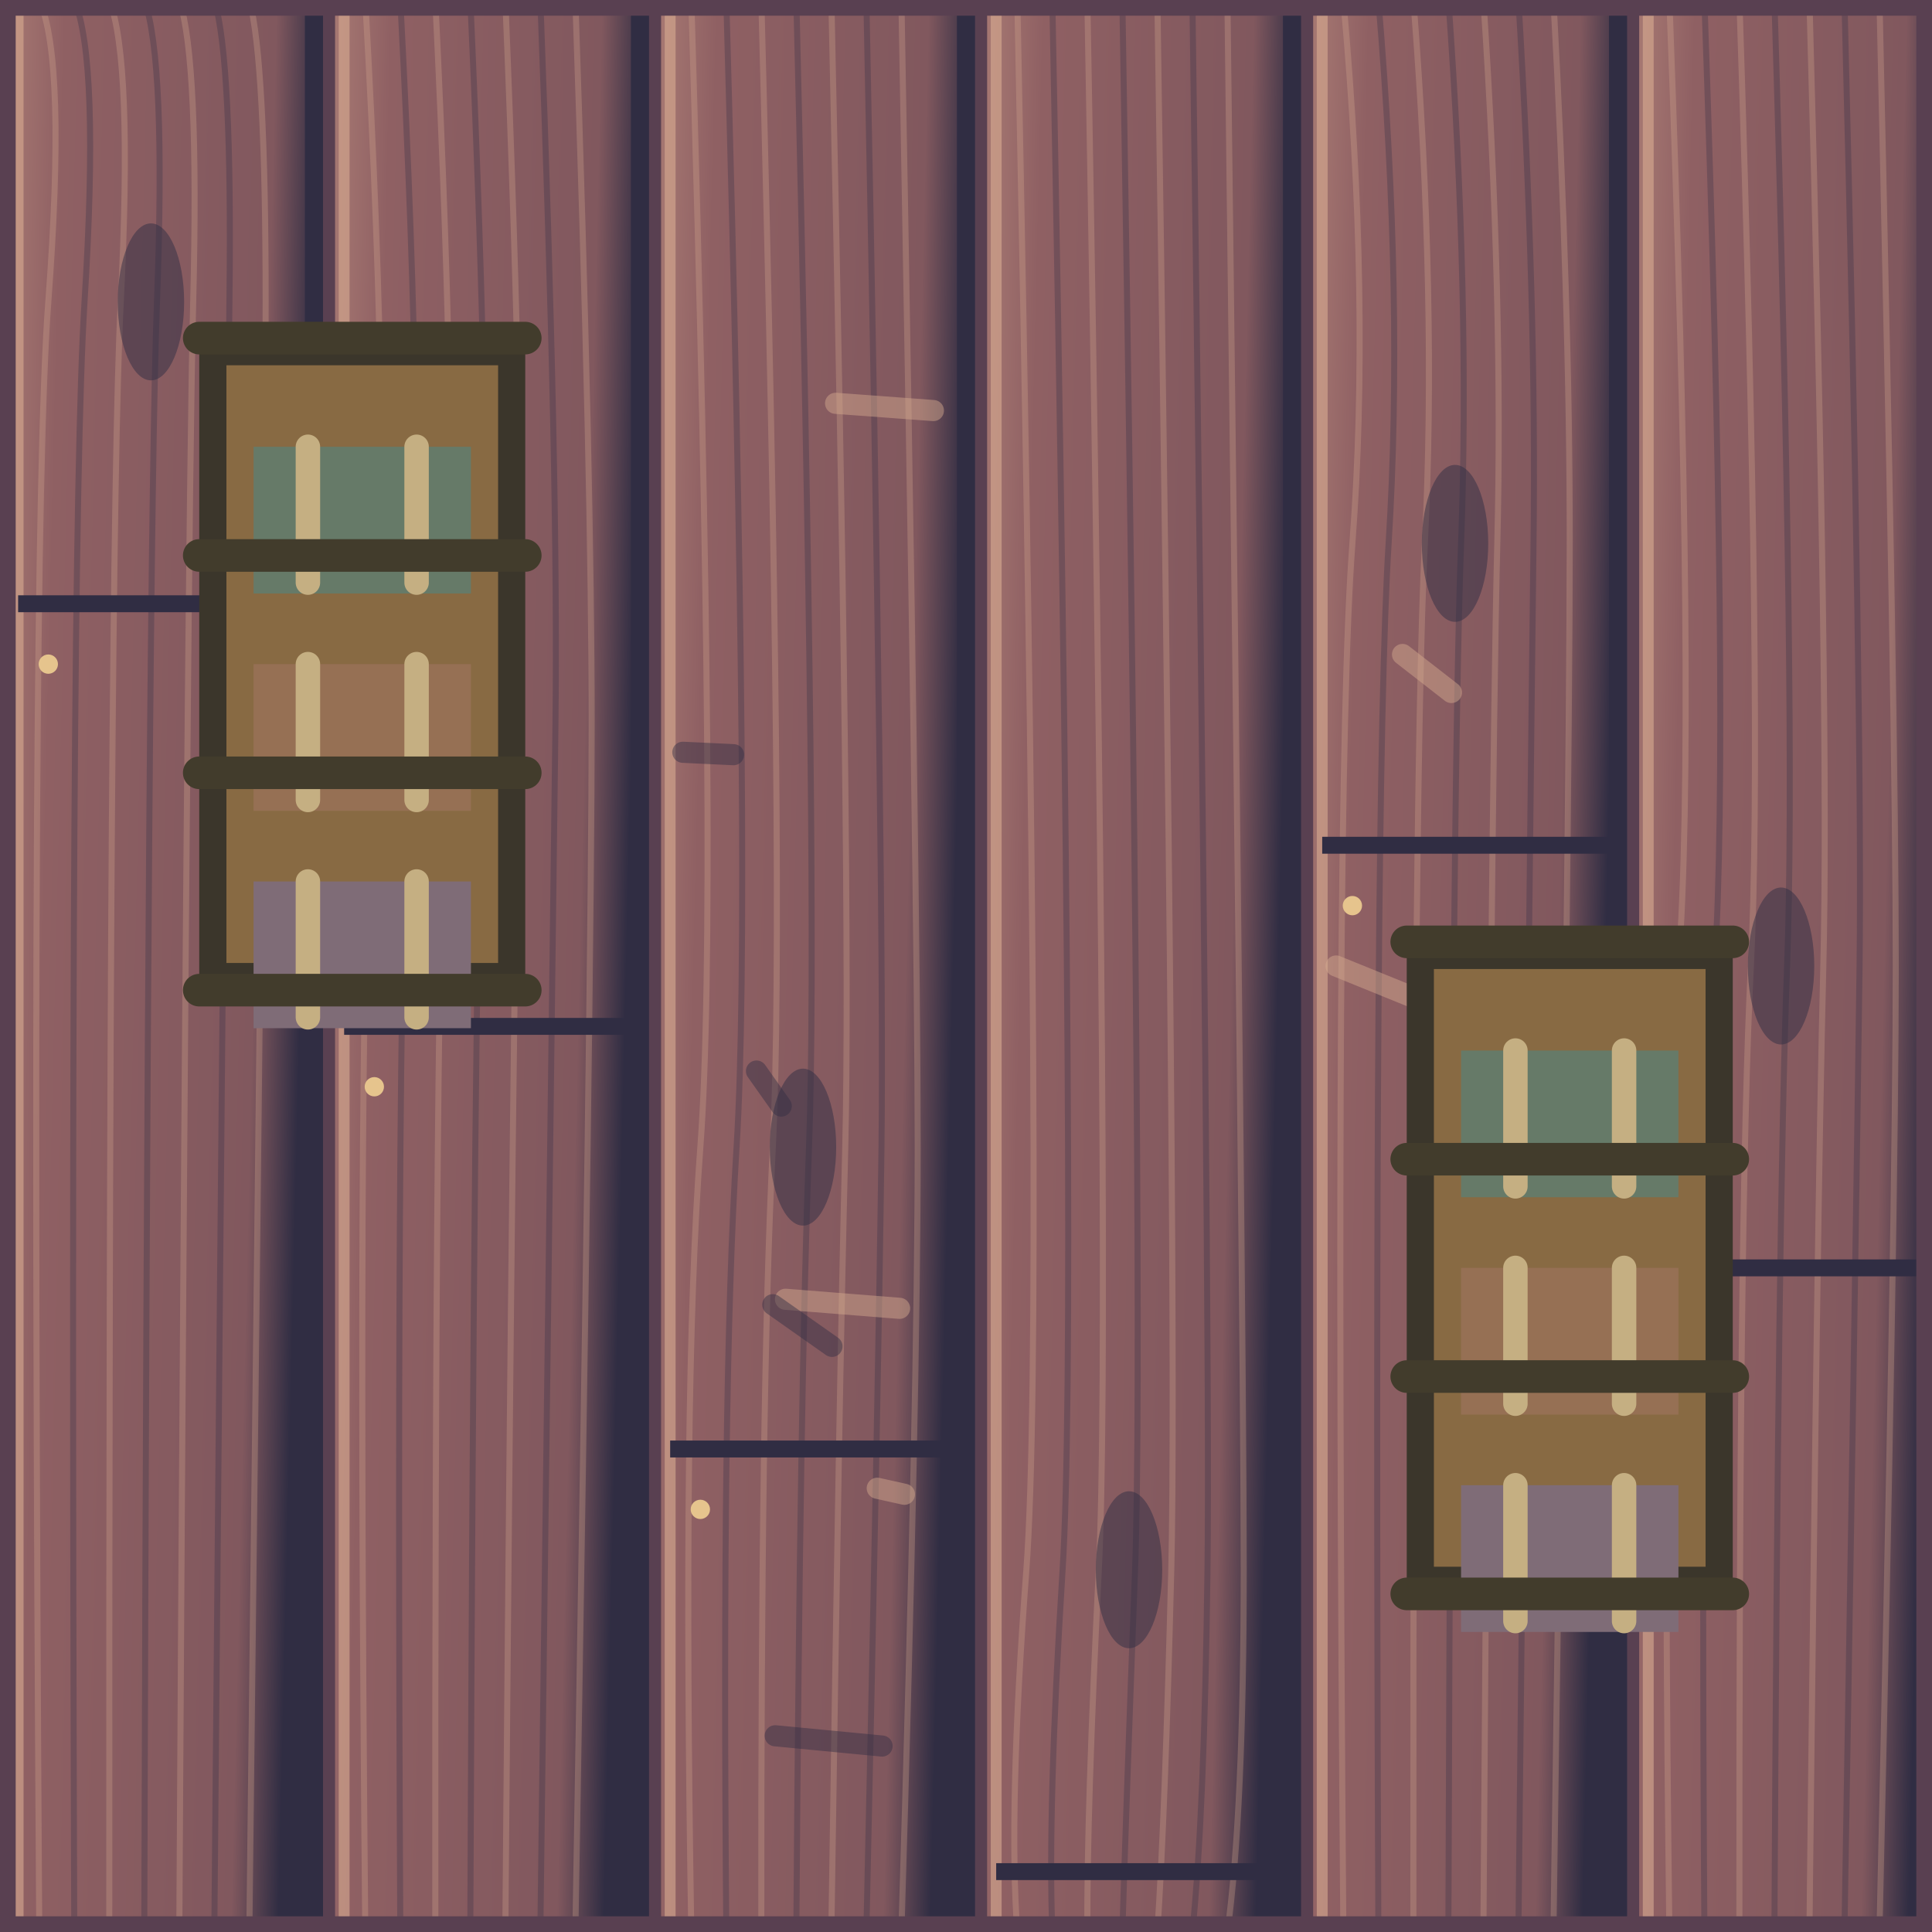
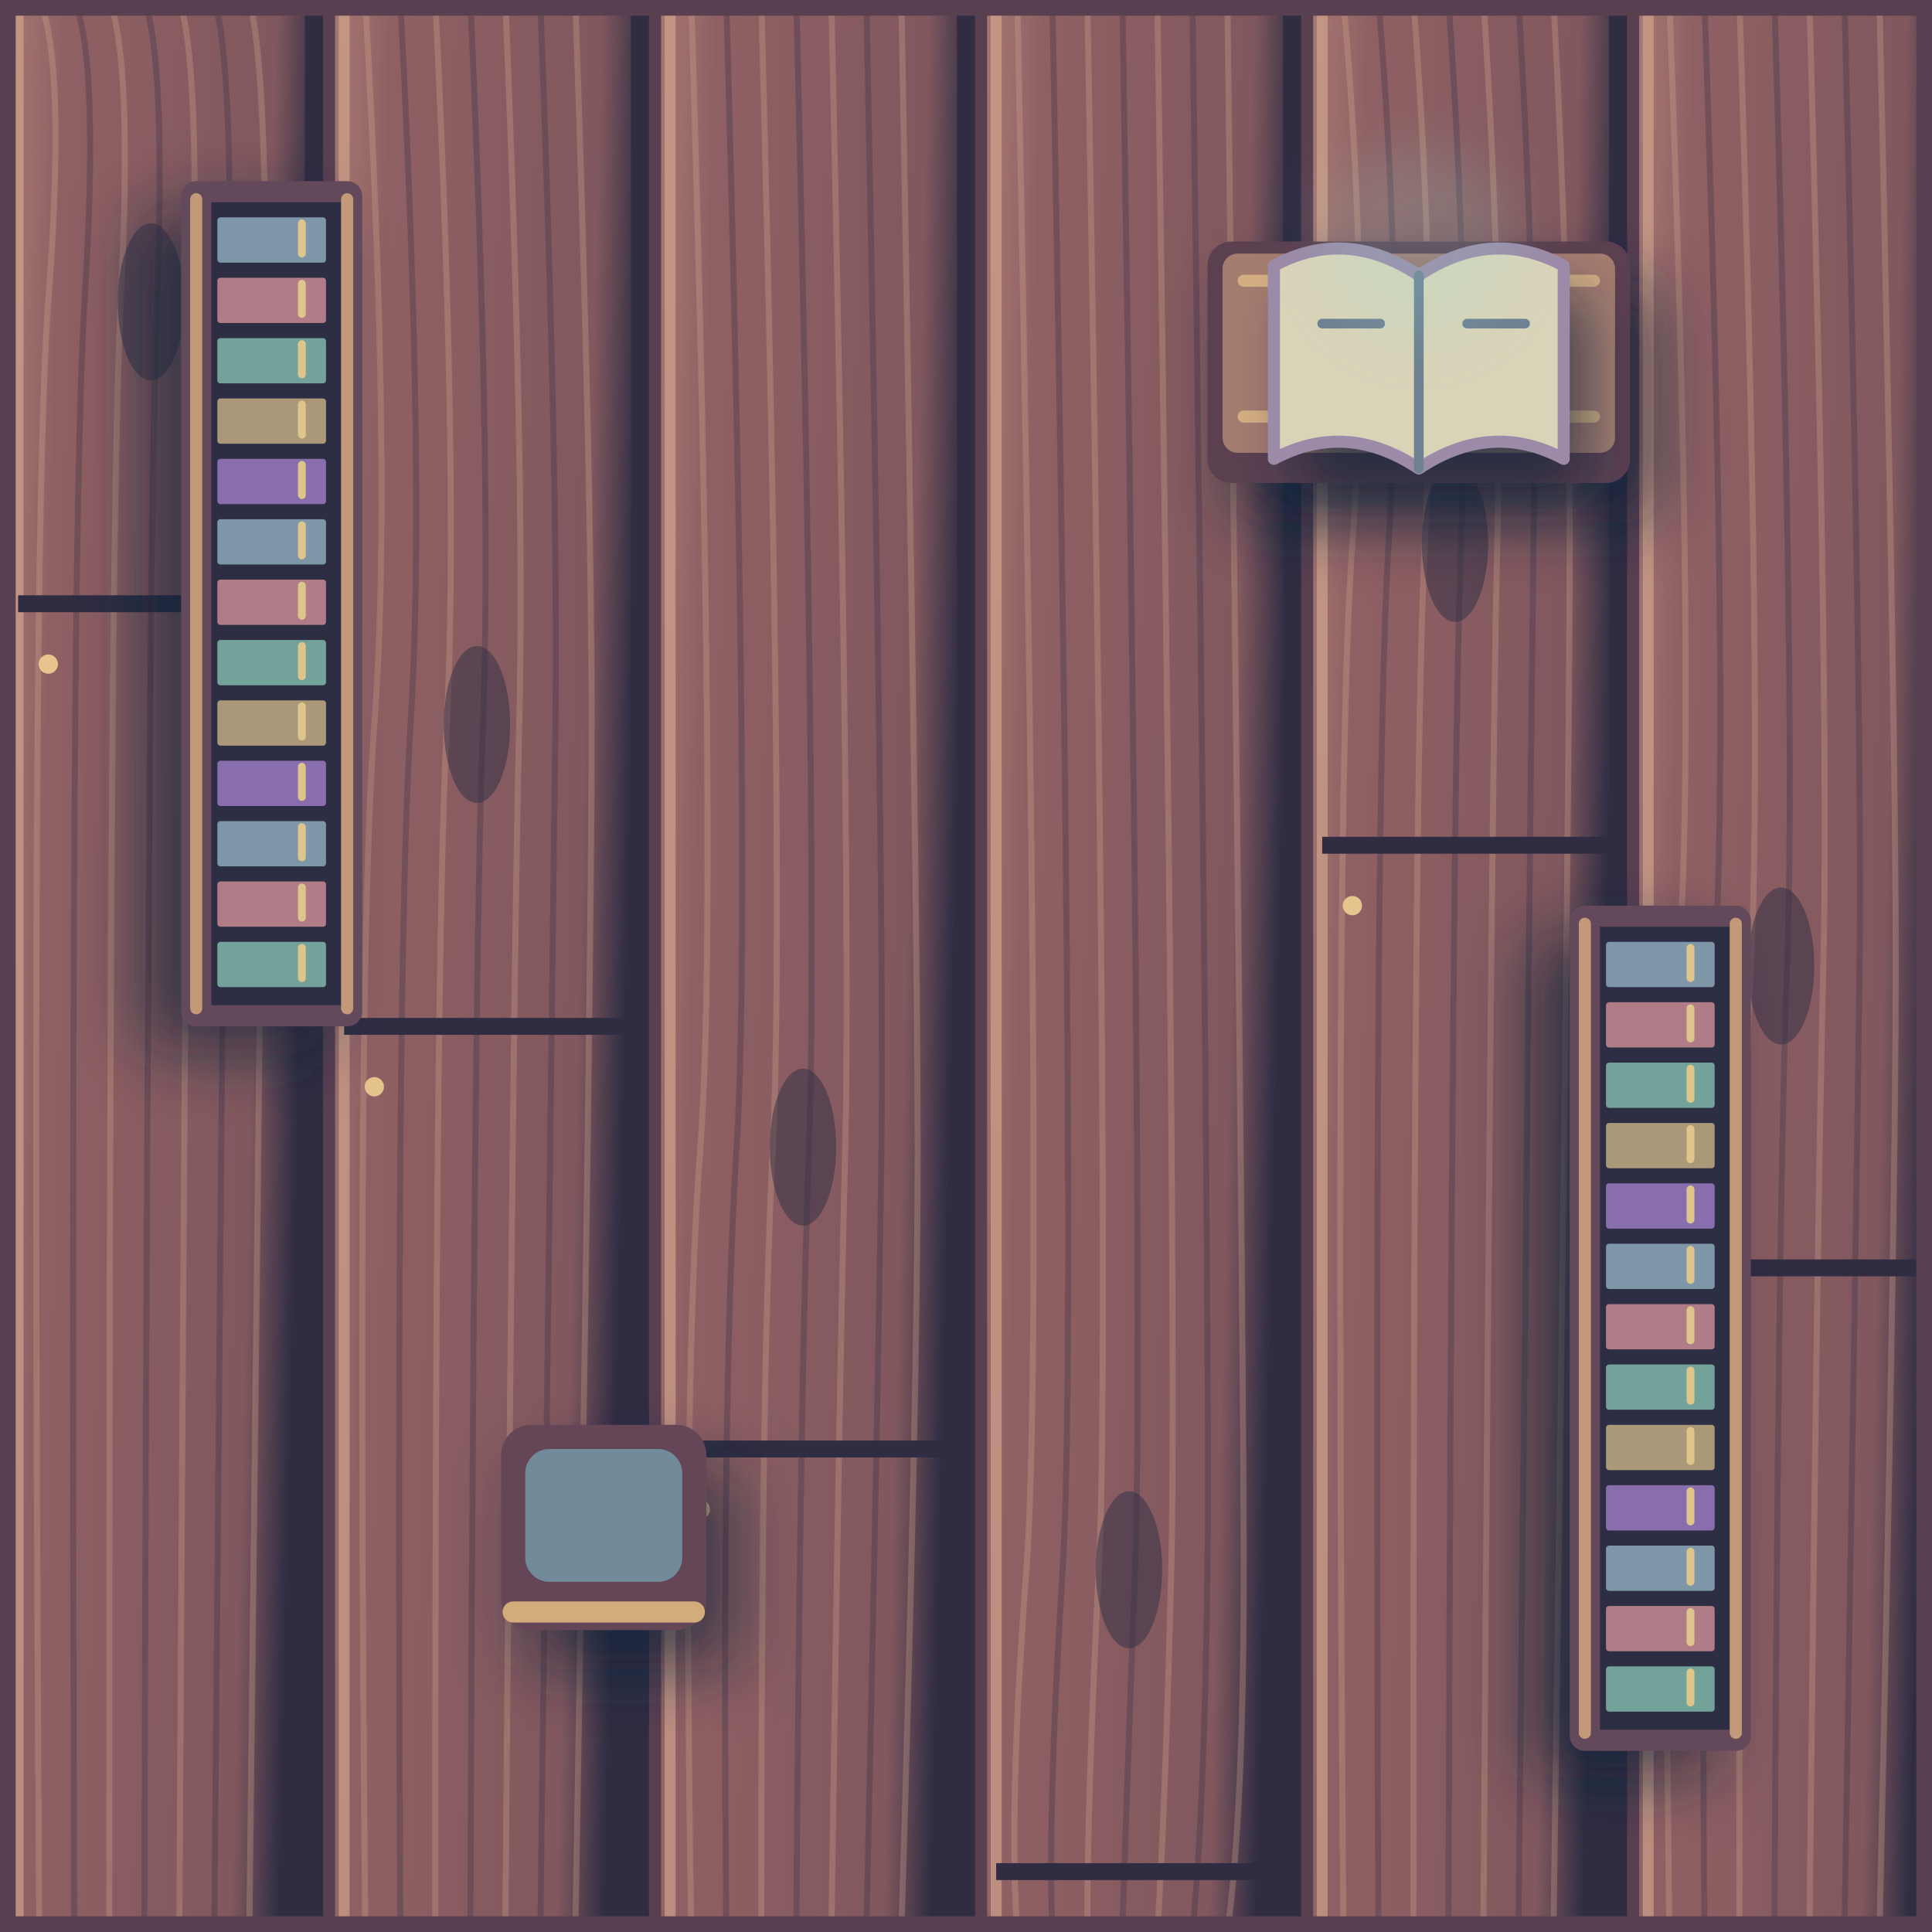
<svg xmlns="http://www.w3.org/2000/svg" width="128" height="128" viewBox="0 0 32 32">
  <defs>
-     <linearGradient id="stone0" x1=".15" y1="0" x2=".7" y2="1">
-       <stop stop-color="#976d6b" />
-       <stop offset=".3" stop-color="#83595f" />
-       <stop offset="1" stop-color="#6c4d57" />
-     </linearGradient>
-     <linearGradient id="stone1" x1=".15" y1="0" x2=".7" y2="1">
-       <stop stop-color="#956b6a" />
-       <stop offset=".3" stop-color="#80575e" />
-       <stop offset="1" stop-color="#6a4b56" />
-     </linearGradient>
-     <linearGradient id="stone2" x1=".15" y1="0" x2=".7" y2="1">
-       <stop stop-color="#936a69" />
-       <stop offset=".3" stop-color="#7d555d" />
-       <stop offset="1" stop-color="#674a56" />
-     </linearGradient>
-     <linearGradient id="stone3" x1=".15" y1="0" x2=".7" y2="1">
-       <stop stop-color="#916969" />
-       <stop offset=".3" stop-color="#7a545c" />
-       <stop offset="1" stop-color="#654955" />
-     </linearGradient>
-     <linearGradient id="stone4" x1=".15" y1="0" x2=".7" y2="1">
-       <stop stop-color="#8e6868" />
-       <stop offset=".3" stop-color="#77525b" />
-       <stop offset="1" stop-color="#634854" />
-     </linearGradient>
-     <linearGradient id="stone5" x1=".15" y1="0" x2=".7" y2="1">
-       <stop stop-color="#8c6667" />
-       <stop offset=".3" stop-color="#74505a" />
-       <stop offset="1" stop-color="#614654" />
-     </linearGradient>
-     <linearGradient id="stone6" x1=".15" y1="0" x2=".7" y2="1">
-       <stop stop-color="#8a6566" />
-       <stop offset=".3" stop-color="#714e59" />
-       <stop offset="1" stop-color="#5f4553" />
-     </linearGradient>
-     <linearGradient id="stone7" x1=".15" y1="0" x2=".7" y2="1">
-       <stop stop-color="#876466" />
-       <stop offset=".3" stop-color="#6e4d58" />
-       <stop offset="1" stop-color="#5d4452" />
-     </linearGradient>
-     <linearGradient id="stone8" x1=".15" y1="0" x2=".7" y2="1">
-       <stop stop-color="#856265" />
-       <stop offset=".3" stop-color="#6b4b57" />
-       <stop offset="1" stop-color="#5a4351" />
-     </linearGradient>
    <linearGradient id="plank" x1="0" y1="0" x2="1" y2=".15">
      <stop stop-color="#a67872" />
      <stop offset=".18" stop-color="#8f6063" />
      <stop offset=".85" stop-color="#81585e" />
      <stop offset="1" stop-color="#302d43" />
    </linearGradient>
-     <radialGradient id="waterlight">
-       <stop stop-color="#d8ac91" stop-opacity=".45" />
-       <stop offset="1" stop-color="#8f6063" stop-opacity="0" />
-     </radialGradient>
    <filter id="soft" x="-.5" y="-.5" width="2" height="2">
      <feGaussianBlur stdDeviation=".55" />
    </filter>
-     <linearGradient id="basalt" x1="0" y1="0" x2=".7" y2="1">
-       <stop stop-color="#45424c" />
-       <stop offset=".45" stop-color="#2c2d3b" />
-       <stop offset="1" stop-color="#171d2a" />
-     </linearGradient>
-     <linearGradient id="roof" x1="0" y1="0" x2=".6" y2="1">
-       <stop stop-color="#cf9b77" />
-       <stop offset=".45" stop-color="#aa594f" />
-       <stop offset=".5" stop-color="#e1af80" />
-       <stop offset=".53" stop-color="#8d414b" />
-       <stop offset="1" stop-color="#513242" />
-     </linearGradient>
-     <linearGradient id="rockTop" x1="0" y1="0" x2=".8" y2="1">
-       <stop stop-color="#c6d6bb" />
-       <stop offset=".6" stop-color="#8ca99d" />
-       <stop offset="1" stop-color="#608087" />
-     </linearGradient>
-     <linearGradient id="rockFace" x1="0" y1="0" x2=".5" y2="1">
-       <stop stop-color="#6b8d94" />
-       <stop offset="1" stop-color="#304959" />
-     </linearGradient>
-     <radialGradient id="glow">
-       <stop stop-color="#fff3bc" stop-opacity=".8" />
-       <stop offset=".25" stop-color="#ffc174" stop-opacity=".3" />
-       <stop offset="1" stop-color="#ffbc73" stop-opacity="0" />
-     </radialGradient>
-     <radialGradient id="spring" cx=".3" cy=".25">
-       <stop stop-color="#a3f6db" />
-       <stop offset=".4" stop-color="#42c5c1" />
-       <stop offset="1" stop-color="#1e708e" />
-     </radialGradient>
-     <linearGradient id="canvas" x1="0" y1="0" x2="0" y2="1">
-       <stop stop-color="#fff1ca" />
-       <stop offset=".6" stop-color="#d8bf8f" />
-       <stop offset="1" stop-color="#9c8068" />
-     </linearGradient>
    <clipPath id="interior">
      <rect x=".26" y=".26" width="31.48" height="31.48" />
    </clipPath>
    <pattern id="ground" width="32" height="32" patternUnits="userSpaceOnUse">
      <rect x="0.15" y="0" width="5.1" height="32" rx="0" fill="url(#plank)" />
      <path d="M0.3 0v32" fill="none" stroke="#d8ac91" stroke-width="0.18" opacity=".6" />
      <path d="M5.2 0v32" fill="none" stroke="#302d43" stroke-width="0.3" />
      <path d="M0.65 0Q1.1 1 0.8 5T0.65 32" fill="none" stroke="#d8ac91" stroke-width="0.1" opacity=".3" />
      <path d="M1.23 0Q1.65 1 1.4 5T1.23 32" fill="none" stroke="#302d43" stroke-width="0.1" opacity=".3" />
      <path d="M1.81 0Q2.2 1 2 5T1.81 32" fill="none" stroke="#d8ac91" stroke-width="0.1" opacity=".3" />
      <path d="M2.39 0Q2.75 1 2.6 5T2.39 32" fill="none" stroke="#302d43" stroke-width="0.1" opacity=".3" />
      <path d="M2.97 0Q3.3 1 3.2 5T2.97 32" fill="none" stroke="#d8ac91" stroke-width="0.1" opacity=".3" />
      <path d="M3.55 0Q3.85 1 3.8 5T3.55 32" fill="none" stroke="#302d43" stroke-width="0.1" opacity=".3" />
      <path d="M4.13 0Q4.4 1 4.4 5T4.13 32" fill="none" stroke="#d8ac91" stroke-width="0.1" opacity=".3" />
      <ellipse cx="2.5" cy="5" rx="0.55" ry="1.3" fill="#302d43" opacity=".5" />
      <path d="M0.3 10h4.8" fill="none" stroke="#302d43" stroke-width="0.28" />
      <circle cx="0.8" cy="11" r="0.16" fill="#e6c48d" />
      <rect x="5.55" y="0" width="5.1" height="32" rx="0" fill="url(#plank)" />
      <path d="M5.7 0v32" fill="none" stroke="#d8ac91" stroke-width="0.18" opacity=".6" />
      <path d="M10.6 0v32" fill="none" stroke="#302d43" stroke-width="0.3" />
      <path d="M6.05 0Q6.5 8 6.2 12T6.05 32" fill="none" stroke="#d8ac91" stroke-width="0.1" opacity=".3" />
      <path d="M6.63 0Q7.05 8 6.8 12T6.63 32" fill="none" stroke="#302d43" stroke-width="0.1" opacity=".3" />
      <path d="M7.21 0Q7.6 8 7.4 12T7.21 32" fill="none" stroke="#d8ac91" stroke-width="0.1" opacity=".3" />
      <path d="M7.79 0Q8.15 8 8 12T7.79 32" fill="none" stroke="#302d43" stroke-width="0.1" opacity=".3" />
      <path d="M8.37 0Q8.7 8 8.6 12T8.37 32" fill="none" stroke="#d8ac91" stroke-width="0.1" opacity=".3" />
      <path d="M8.95 0Q9.25 8 9.2 12T8.95 32" fill="none" stroke="#302d43" stroke-width="0.1" opacity=".3" />
      <path d="M9.53 0Q9.8 8 9.8 12T9.53 32" fill="none" stroke="#d8ac91" stroke-width="0.1" opacity=".3" />
      <ellipse cx="7.9" cy="12" rx="0.55" ry="1.3" fill="#302d43" opacity=".5" />
      <path d="M5.7 17h4.8" fill="none" stroke="#302d43" stroke-width="0.28" />
      <circle cx="6.2" cy="18" r="0.16" fill="#e6c48d" />
      <rect x="10.95" y="0" width="5.1" height="32" rx="0" fill="url(#plank)" />
      <path d="M11.1 0v32" fill="none" stroke="#d8ac91" stroke-width="0.18" opacity=".6" />
      <path d="M16 0v32" fill="none" stroke="#302d43" stroke-width="0.3" />
      <path d="M11.45 0Q11.9 15 11.6 19T11.45 32" fill="none" stroke="#d8ac91" stroke-width="0.1" opacity=".3" />
      <path d="M12.03 0Q12.45 15 12.2 19T12.03 32" fill="none" stroke="#302d43" stroke-width="0.1" opacity=".3" />
      <path d="M12.61 0Q13 15 12.8 19T12.61 32" fill="none" stroke="#d8ac91" stroke-width="0.1" opacity=".3" />
      <path d="M13.19 0Q13.55 15 13.4 19T13.19 32" fill="none" stroke="#302d43" stroke-width="0.1" opacity=".3" />
      <path d="M13.77 0Q14.1 15 14 19T13.77 32" fill="none" stroke="#d8ac91" stroke-width="0.1" opacity=".3" />
      <path d="M14.35 0Q14.65 15 14.6 19T14.35 32" fill="none" stroke="#302d43" stroke-width="0.1" opacity=".3" />
      <path d="M14.93 0Q15.2 15 15.2 19T14.93 32" fill="none" stroke="#d8ac91" stroke-width="0.1" opacity=".3" />
      <ellipse cx="13.3" cy="19" rx="0.55" ry="1.3" fill="#302d43" opacity=".5" />
      <path d="M11.1 24h4.8" fill="none" stroke="#302d43" stroke-width="0.28" />
      <circle cx="11.6" cy="25" r="0.16" fill="#e6c48d" />
      <rect x="16.35" y="0" width="5.1" height="32" rx="0" fill="url(#plank)" />
      <path d="M16.5 0v32" fill="none" stroke="#d8ac91" stroke-width="0.18" opacity=".6" />
      <path d="M21.4 0v32" fill="none" stroke="#302d43" stroke-width="0.3" />
      <path d="M16.85 0Q17.3 22 17 26T16.85 32" fill="none" stroke="#d8ac91" stroke-width="0.1" opacity=".3" />
      <path d="M17.43 0Q17.85 22 17.6 26T17.43 32" fill="none" stroke="#302d43" stroke-width="0.1" opacity=".3" />
      <path d="M18.01 0Q18.4 22 18.2 26T18.01 32" fill="none" stroke="#d8ac91" stroke-width="0.1" opacity=".3" />
      <path d="M18.59 0Q18.95 22 18.8 26T18.59 32" fill="none" stroke="#302d43" stroke-width="0.1" opacity=".3" />
      <path d="M19.17 0Q19.5 22 19.4 26T19.17 32" fill="none" stroke="#d8ac91" stroke-width="0.1" opacity=".3" />
      <path d="M19.75 0Q20.05 22 20 26T19.75 32" fill="none" stroke="#302d43" stroke-width="0.1" opacity=".3" />
      <path d="M20.33 0Q20.6 22 20.6 26T20.33 32" fill="none" stroke="#d8ac91" stroke-width="0.1" opacity=".3" />
      <ellipse cx="18.7" cy="26" rx="0.55" ry="1.3" fill="#302d43" opacity=".5" />
      <path d="M16.5 31h4.8" fill="none" stroke="#302d43" stroke-width="0.28" />
      <circle cx="17" cy="32" r="0.16" fill="#e6c48d" />
      <rect x="21.75" y="0" width="5.1" height="32" rx="0" fill="url(#plank)" />
      <path d="M21.9 0v32" fill="none" stroke="#d8ac91" stroke-width="0.18" opacity=".6" />
      <path d="M26.8 0v32" fill="none" stroke="#302d43" stroke-width="0.3" />
      <path d="M22.25 0Q22.7 5 22.4 9T22.25 32" fill="none" stroke="#d8ac91" stroke-width="0.1" opacity=".3" />
      <path d="M22.83 0Q23.25 5 23 9T22.83 32" fill="none" stroke="#302d43" stroke-width="0.1" opacity=".3" />
      <path d="M23.41 0Q23.8 5 23.6 9T23.41 32" fill="none" stroke="#d8ac91" stroke-width="0.1" opacity=".3" />
      <path d="M23.99 0Q24.35 5 24.2 9T23.99 32" fill="none" stroke="#302d43" stroke-width="0.1" opacity=".3" />
      <path d="M24.57 0Q24.9 5 24.8 9T24.57 32" fill="none" stroke="#d8ac91" stroke-width="0.1" opacity=".3" />
      <path d="M25.15 0Q25.45 5 25.4 9T25.15 32" fill="none" stroke="#302d43" stroke-width="0.1" opacity=".3" />
      <path d="M25.73 0Q26 5 26 9T25.73 32" fill="none" stroke="#d8ac91" stroke-width="0.1" opacity=".3" />
      <ellipse cx="24.1" cy="9" rx="0.55" ry="1.3" fill="#302d43" opacity=".5" />
      <path d="M21.9 14h4.8" fill="none" stroke="#302d43" stroke-width="0.28" />
      <circle cx="22.4" cy="15" r="0.16" fill="#e6c48d" />
      <rect x="27.15" y="0" width="5.1" height="32" rx="0" fill="url(#plank)" />
      <path d="M27.3 0v32" fill="none" stroke="#d8ac91" stroke-width="0.18" opacity=".6" />
      <path d="M32.2 0v32" fill="none" stroke="#302d43" stroke-width="0.3" />
      <path d="M27.65 0Q28.1 12 27.8 16T27.65 32" fill="none" stroke="#d8ac91" stroke-width="0.1" opacity=".3" />
      <path d="M28.23 0Q28.65 12 28.4 16T28.23 32" fill="none" stroke="#302d43" stroke-width="0.1" opacity=".3" />
      <path d="M28.81 0Q29.2 12 29 16T28.81 32" fill="none" stroke="#d8ac91" stroke-width="0.1" opacity=".3" />
      <path d="M29.39 0Q29.75 12 29.6 16T29.39 32" fill="none" stroke="#302d43" stroke-width="0.1" opacity=".3" />
      <path d="M29.97 0Q30.3 12 30.2 16T29.97 32" fill="none" stroke="#d8ac91" stroke-width="0.1" opacity=".3" />
      <path d="M30.55 0Q30.85 12 30.8 16T30.55 32" fill="none" stroke="#302d43" stroke-width="0.1" opacity=".3" />
      <path d="M31.13 0Q31.4 12 31.4 16T31.13 32" fill="none" stroke="#d8ac91" stroke-width="0.1" opacity=".3" />
      <ellipse cx="29.5" cy="16" rx="0.55" ry="1.3" fill="#302d43" opacity=".5" />
      <path d="M27.3 21h4.8" fill="none" stroke="#302d43" stroke-width="0.28" />
      <circle cx="27.8" cy="22" r="0.16" fill="#e6c48d" />
    </pattern>
  </defs>
  <rect width="32" height="32" fill="#594051" />
  <rect x=".26" y=".26" width="31.48" height="31.48" fill="url(#ground)" />
  <g clip-path="url(#interior)" stroke-linecap="round" stroke-linejoin="round">
-     <path d="M25.63 19.69l1.3 0.38" fill="none" stroke="#302d43" stroke-width="0.35" opacity=".45" />
-     <path d="M13.84 6.68l1.62 0.12" fill="none" stroke="#d8ac91" stroke-width="0.35" opacity=".45" />
-     <path d="M12.84 28.75l1.77 0.17" fill="none" stroke="#302d43" stroke-width="0.35" opacity=".45" />
-     <path d="M22.13 16l1.6 0.65" fill="none" stroke="#d8ac91" stroke-width="0.35" opacity=".45" />
-     <path d="M12.53 17.74l0.41 0.58" fill="none" stroke="#302d43" stroke-width="0.35" opacity=".45" />
-     <path d="M23.23 10.84l0.81 0.63" fill="none" stroke="#d8ac91" stroke-width="0.35" opacity=".45" />
-     <path d="M11.31 12.46l0.84 0.04" fill="none" stroke="#302d43" stroke-width="0.35" opacity=".45" />
-     <path d="M13.01 21.52l1.89 0.15" fill="none" stroke="#d8ac91" stroke-width="0.35" opacity=".45" />
-     <path d="M12.8 21.61l0.98 0.69" fill="none" stroke="#302d43" stroke-width="0.35" opacity=".45" />
-     <path d="M14.53 24.65l0.45 0.1" fill="none" stroke="#d8ac91" stroke-width="0.35" opacity=".45" />
-     <g transform="translate(6 11) rotate(0) scale(0.9)">
-       <rect x="-3" y="-6" width="6" height="12" rx="0" fill="#3b362b" />
-       <rect x="-2.5" y="-5.5" width="5" height="11" rx="0" fill="#886a43" />
-       <rect x="-2" y="-4" width="4" height="2.7" rx="0" fill="#667a68" />
-       <path d="M-1 -4v2.5m2-2.5v2.5" fill="none" stroke="#c5af82" stroke-width="0.45" />
-       <rect x="-2" y="0" width="4" height="2.7" rx="0" fill="#967054" />
-       <path d="M-1 0v2.5m2-2.5v2.5" fill="none" stroke="#c5af82" stroke-width="0.45" />
-       <rect x="-2" y="4" width="4" height="2.7" rx="0" fill="#7f6c77" />
-       <path d="M-1 4v2.5m2-2.5v2.5" fill="none" stroke="#c5af82" stroke-width="0.45" />
-       <path d="M-3-6h6m-6 4h6m-6 4h6m-6 4h6" fill="none" stroke="#423c2c" stroke-width="0.6" />
+     <g transform="translate(6 3) rotate(90) scale(1)">
+       <rect x="0.45" y="0.65" width="14" height="3" rx="0.5" fill="#102137" opacity=".65" filter="url(#soft)" />
+       <rect x="0" y="0" width="14" height="3" rx="0.25" fill="#64495b" />
+       <rect x="0.35" y="0.35" width="13.3" height="2.15" rx="0" fill="#2d2d43" />
+       <rect x="0.6" y="0.6" width="0.75" height="1.8" rx="0.05" fill="#7d96a8" />
+       <path d="M0.7 1h.5" fill="none" stroke="#dec58c" stroke-width="0.13" />
+       <rect x="1.6" y="0.6" width="0.75" height="1.8" rx="0.05" fill="#b07c88" />
+       <path d="M1.7 1h.5" fill="none" stroke="#dec58c" stroke-width="0.13" />
+       <rect x="2.6" y="0.6" width="0.75" height="1.8" rx="0.05" fill="#73a29a" />
+       <path d="M2.7 1h.5" fill="none" stroke="#dec58c" stroke-width="0.13" />
+       <rect x="3.6" y="0.6" width="0.75" height="1.8" rx="0.05" fill="#aa9879" />
+       <path d="M3.7 1h.5" fill="none" stroke="#dec58c" stroke-width="0.13" />
+       <rect x="4.6" y="0.6" width="0.75" height="1.8" rx="0.05" fill="#886eac" />
+       <path d="M4.7 1h.5" fill="none" stroke="#dec58c" stroke-width="0.13" />
+       <rect x="5.6" y="0.6" width="0.75" height="1.8" rx="0.05" fill="#7d96a8" />
+       <path d="M5.7 1h.5" fill="none" stroke="#dec58c" stroke-width="0.13" />
+       <rect x="6.6" y="0.6" width="0.75" height="1.8" rx="0.05" fill="#b07c88" />
+       <path d="M6.7 1h.5" fill="none" stroke="#dec58c" stroke-width="0.13" />
+       <rect x="7.6" y="0.6" width="0.75" height="1.8" rx="0.05" fill="#73a29a" />
+       <path d="M7.7 1h.5" fill="none" stroke="#dec58c" stroke-width="0.13" />
+       <rect x="8.6" y="0.6" width="0.75" height="1.8" rx="0.05" fill="#aa9879" />
+       <path d="M8.7 1h.5" fill="none" stroke="#dec58c" stroke-width="0.13" />
+       <rect x="9.6" y="0.6" width="0.75" height="1.8" rx="0.05" fill="#886eac" />
+       <path d="M9.7 1h.5" fill="none" stroke="#dec58c" stroke-width="0.13" />
+       <rect x="10.6" y="0.6" width="0.75" height="1.8" rx="0.05" fill="#7d96a8" />
+       <path d="M10.7 1h.5" fill="none" stroke="#dec58c" stroke-width="0.13" />
+       <rect x="11.6" y="0.6" width="0.75" height="1.8" rx="0.05" fill="#b07c88" />
+       <path d="M11.7 1h.5" fill="none" stroke="#dec58c" stroke-width="0.13" />
+       <rect x="12.6" y="0.6" width="0.75" height="1.8" rx="0.05" fill="#73a29a" />
+       <path d="M12.7 1h.5" fill="none" stroke="#dec58c" stroke-width="0.13" />
+       <path d="M.3 .25h13.4M.3 2.75h13.4" fill="none" stroke="#c39a79" stroke-width="0.2" />
    </g>
-     <g transform="translate(26 21) rotate(0) scale(0.9)">
-       <rect x="-3" y="-6" width="6" height="12" rx="0" fill="#3b362b" />
-       <rect x="-2.5" y="-5.5" width="5" height="11" rx="0" fill="#886a43" />
-       <rect x="-2" y="-4" width="4" height="2.7" rx="0" fill="#667a68" />
-       <path d="M-1 -4v2.5m2-2.5v2.5" fill="none" stroke="#c5af82" stroke-width="0.45" />
-       <rect x="-2" y="0" width="4" height="2.7" rx="0" fill="#967054" />
-       <path d="M-1 0v2.5m2-2.5v2.5" fill="none" stroke="#c5af82" stroke-width="0.45" />
-       <rect x="-2" y="4" width="4" height="2.7" rx="0" fill="#7f6c77" />
-       <path d="M-1 4v2.5m2-2.5v2.5" fill="none" stroke="#c5af82" stroke-width="0.45" />
-       <path d="M-3-6h6m-6 4h6m-6 4h6m-6 4h6" fill="none" stroke="#423c2c" stroke-width="0.6" />
+     <g transform="translate(29 15) rotate(90) scale(1)">
+       <rect x="0.45" y="0.65" width="14" height="3" rx="0.5" fill="#102137" opacity=".65" filter="url(#soft)" />
+       <rect x="0" y="0" width="14" height="3" rx="0.25" fill="#64495b" />
+       <rect x="0.35" y="0.35" width="13.3" height="2.15" rx="0" fill="#2d2d43" />
+       <rect x="0.6" y="0.6" width="0.75" height="1.8" rx="0.05" fill="#7d96a8" />
+       <path d="M0.7 1h.5" fill="none" stroke="#dec58c" stroke-width="0.13" />
+       <rect x="1.6" y="0.6" width="0.75" height="1.8" rx="0.05" fill="#b07c88" />
+       <path d="M1.7 1h.5" fill="none" stroke="#dec58c" stroke-width="0.13" />
+       <rect x="2.6" y="0.6" width="0.75" height="1.8" rx="0.05" fill="#73a29a" />
+       <path d="M2.7 1h.5" fill="none" stroke="#dec58c" stroke-width="0.13" />
+       <rect x="3.6" y="0.6" width="0.75" height="1.8" rx="0.05" fill="#aa9879" />
+       <path d="M3.7 1h.5" fill="none" stroke="#dec58c" stroke-width="0.13" />
+       <rect x="4.6" y="0.6" width="0.75" height="1.8" rx="0.05" fill="#886eac" />
+       <path d="M4.7 1h.5" fill="none" stroke="#dec58c" stroke-width="0.13" />
+       <rect x="5.6" y="0.6" width="0.75" height="1.8" rx="0.05" fill="#7d96a8" />
+       <path d="M5.7 1h.5" fill="none" stroke="#dec58c" stroke-width="0.13" />
+       <rect x="6.6" y="0.6" width="0.75" height="1.8" rx="0.05" fill="#b07c88" />
+       <path d="M6.7 1h.5" fill="none" stroke="#dec58c" stroke-width="0.13" />
+       <rect x="7.6" y="0.6" width="0.75" height="1.8" rx="0.05" fill="#73a29a" />
+       <path d="M7.7 1h.5" fill="none" stroke="#dec58c" stroke-width="0.13" />
+       <rect x="8.6" y="0.6" width="0.75" height="1.8" rx="0.05" fill="#aa9879" />
+       <path d="M8.7 1h.5" fill="none" stroke="#dec58c" stroke-width="0.13" />
+       <rect x="9.6" y="0.6" width="0.75" height="1.8" rx="0.05" fill="#886eac" />
+       <path d="M9.7 1h.5" fill="none" stroke="#dec58c" stroke-width="0.13" />
+       <rect x="10.6" y="0.6" width="0.75" height="1.8" rx="0.05" fill="#7d96a8" />
+       <path d="M10.7 1h.5" fill="none" stroke="#dec58c" stroke-width="0.13" />
+       <rect x="11.6" y="0.6" width="0.75" height="1.8" rx="0.05" fill="#b07c88" />
+       <path d="M11.7 1h.5" fill="none" stroke="#dec58c" stroke-width="0.13" />
+       <rect x="12.6" y="0.6" width="0.75" height="1.8" rx="0.05" fill="#73a29a" />
+       <path d="M12.7 1h.5" fill="none" stroke="#dec58c" stroke-width="0.13" />
+       <path d="M.3 .25h13.4M.3 2.75h13.4" fill="none" stroke="#c39a79" stroke-width="0.2" />
+     </g>
+     <rect x="20.45" y="4.65" width="7" height="4" rx="0.5" fill="#102137" opacity=".65" filter="url(#soft)" />
+     <rect x="20" y="4" width="7" height="4" rx="0.4" fill="#5b4050" />
+     <rect x="20.25" y="4.2" width="6.5" height="3.3" rx="0.25" fill="#a47c70" />
+     <path d="M20.6 4.65h5.8M20.6 6.9h5.8" fill="none" stroke="#d4ae83" stroke-width="0.2" />
+     <path d="M23.5 4.6v2.6" fill="none" stroke="#674f57" stroke-width="0.16" />
+     <g transform="translate(23.5 6) rotate(0) scale(0.8)">
+       <rect x="-2.55" y="-1.45" width="6" height="4.2" rx="0.5" fill="#102137" opacity=".65" filter="url(#soft)" />
+       <path d="M-3-2q1.5-.8 3 .2 1.5-1 3-.2v4q-1.5-.8-3 .2-1.5-1-3-.2Z" fill="#d9d3b8" stroke="#9b8aa8" stroke-width="0.25" />
+       <path d="M0-1.8v4m-2-3h1.2M1-.8h1.2" fill="none" stroke="#6e8092" stroke-width="0.2" />
+       <circle cx="0" cy="-2.5" r="2" fill="#8ee2d8" opacity=".16" filter="url(#soft)" />
+     </g>
+     <g transform="translate(10 25) rotate(0) scale(1)">
+       <rect x="-1.25" y="-0.75" width="3.4" height="3.4" rx="0.5" fill="#102137" opacity=".65" filter="url(#soft)" />
+       <rect x="-1.7" y="-1.4" width="3.4" height="3.4" rx="0.5" fill="#644657" />
+       <rect x="-1.3" y="-1" width="2.6" height="2.2" rx="0.4" fill="#718b9b" />
+       <path d="M-1.5 1.7h3" fill="none" stroke="#d2ac7a" stroke-width="0.35" />
    </g>
  </g>
</svg>
